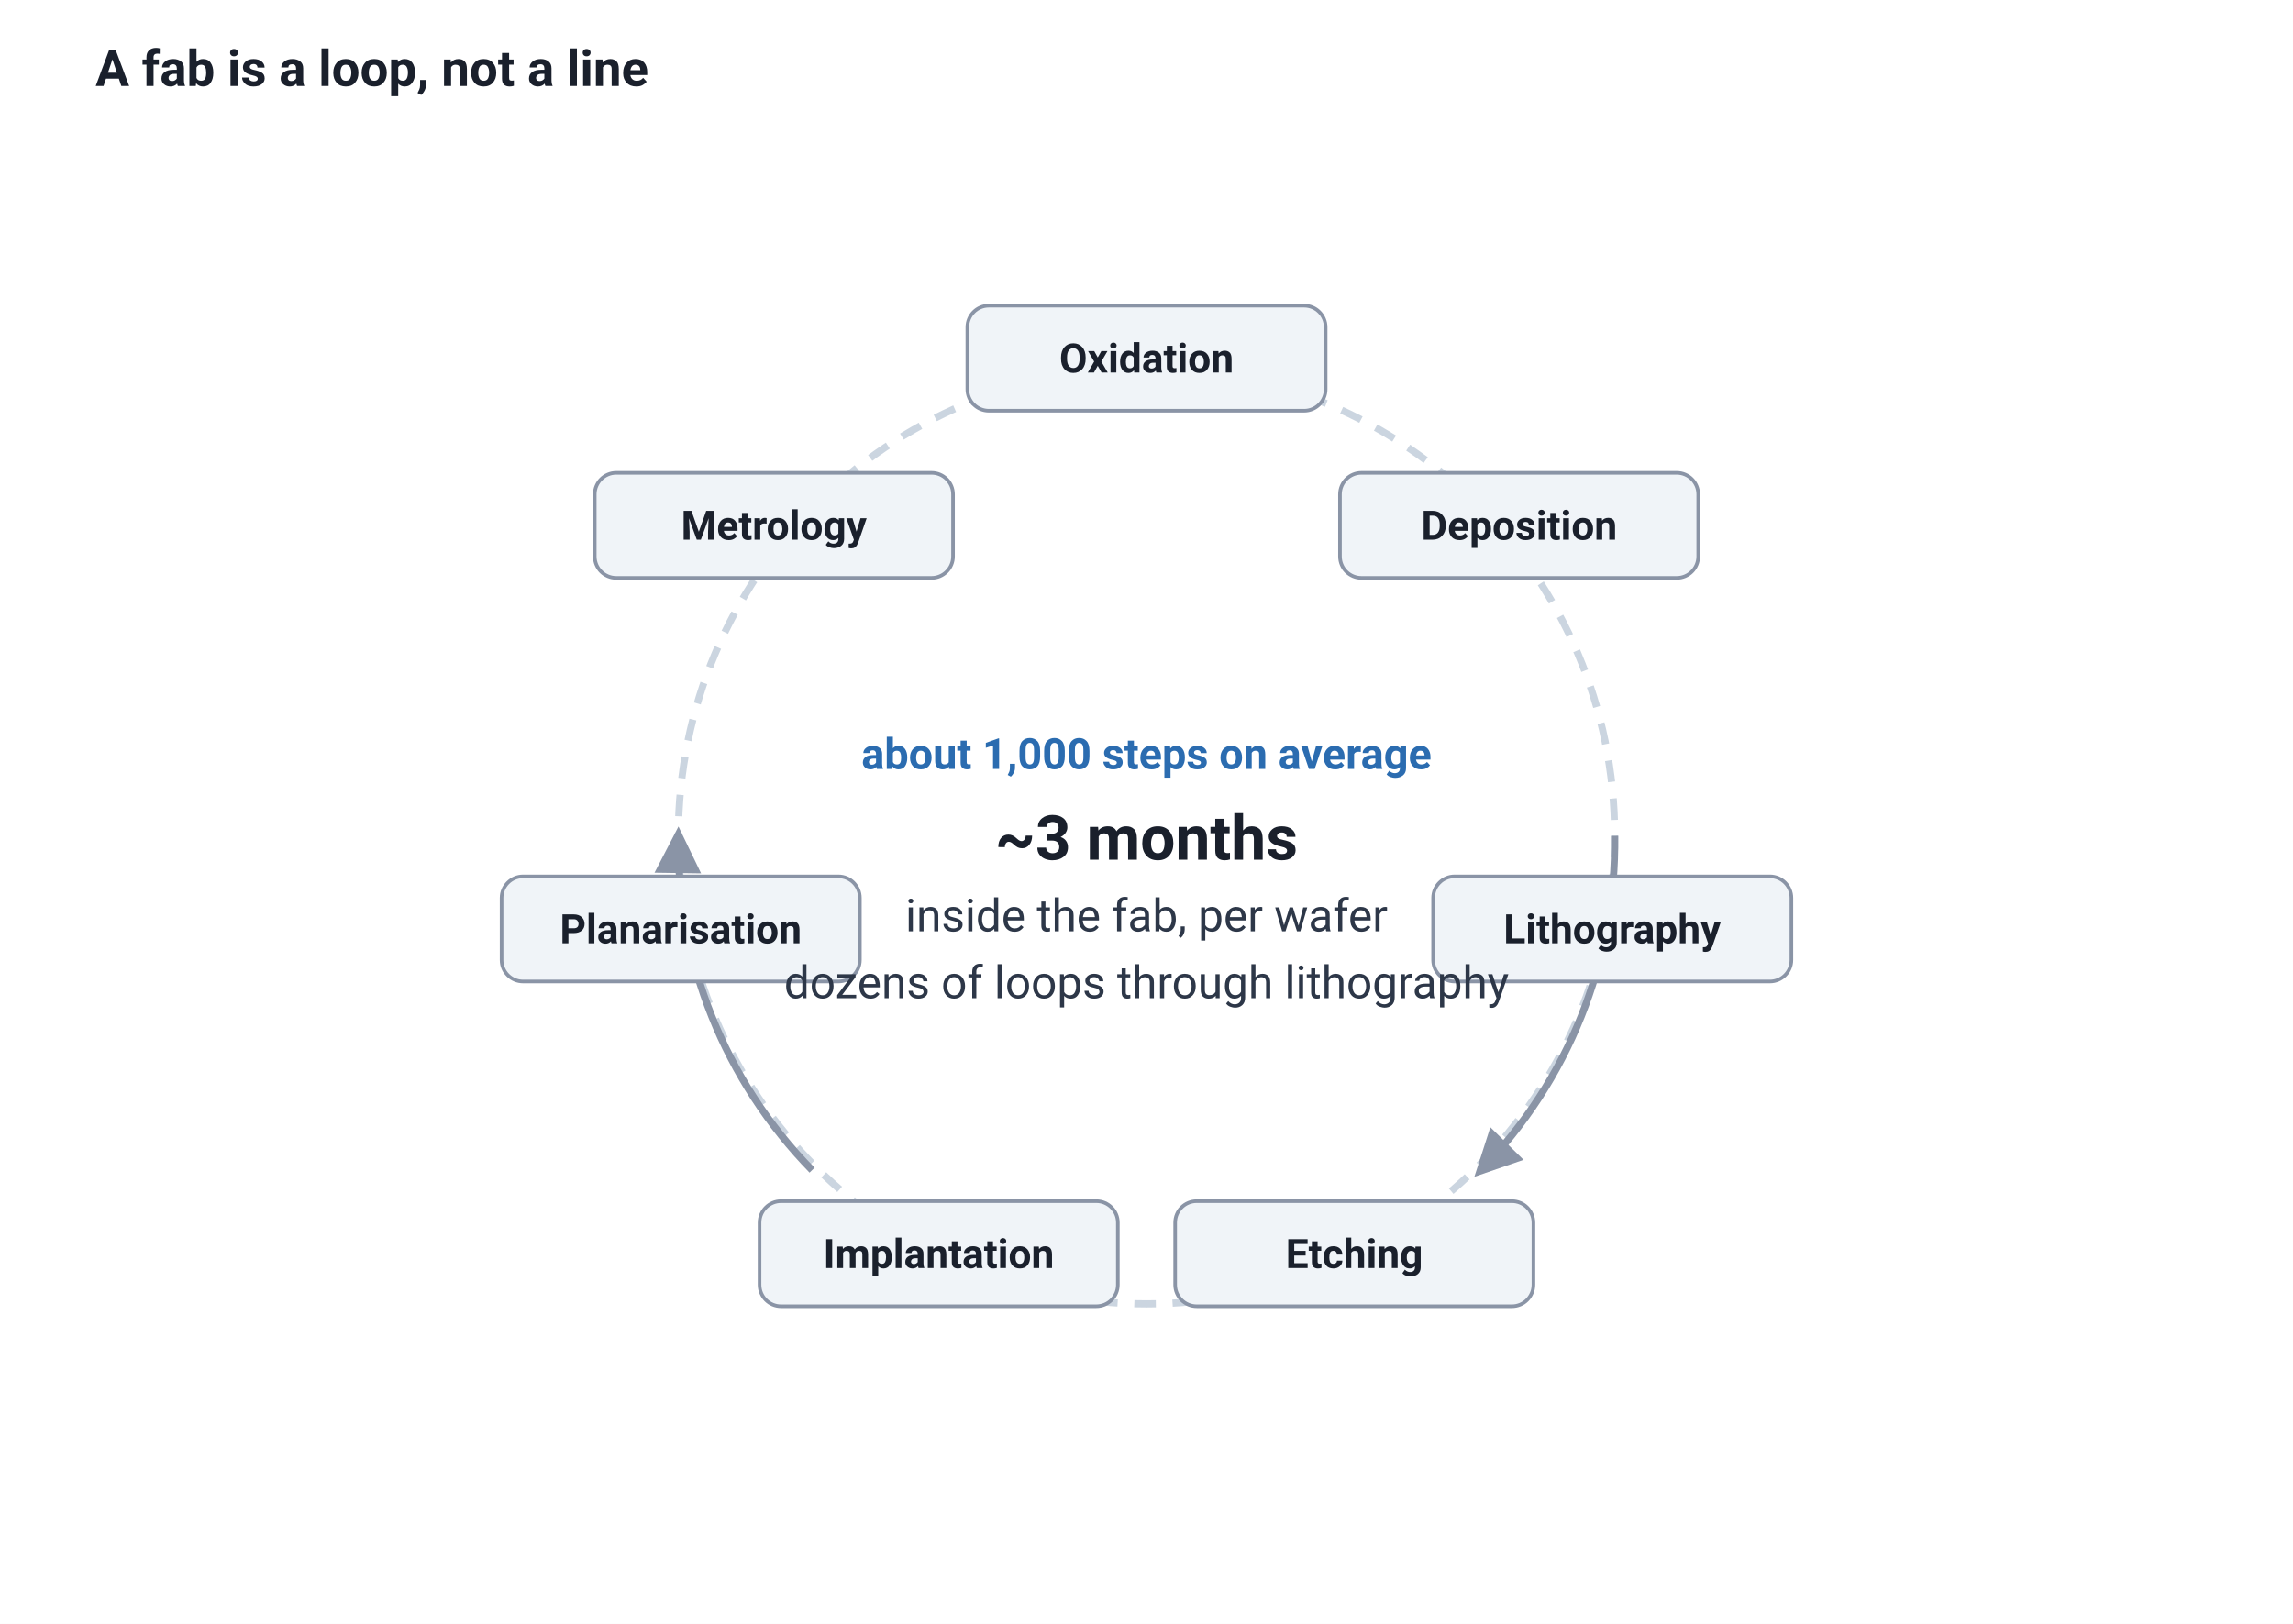
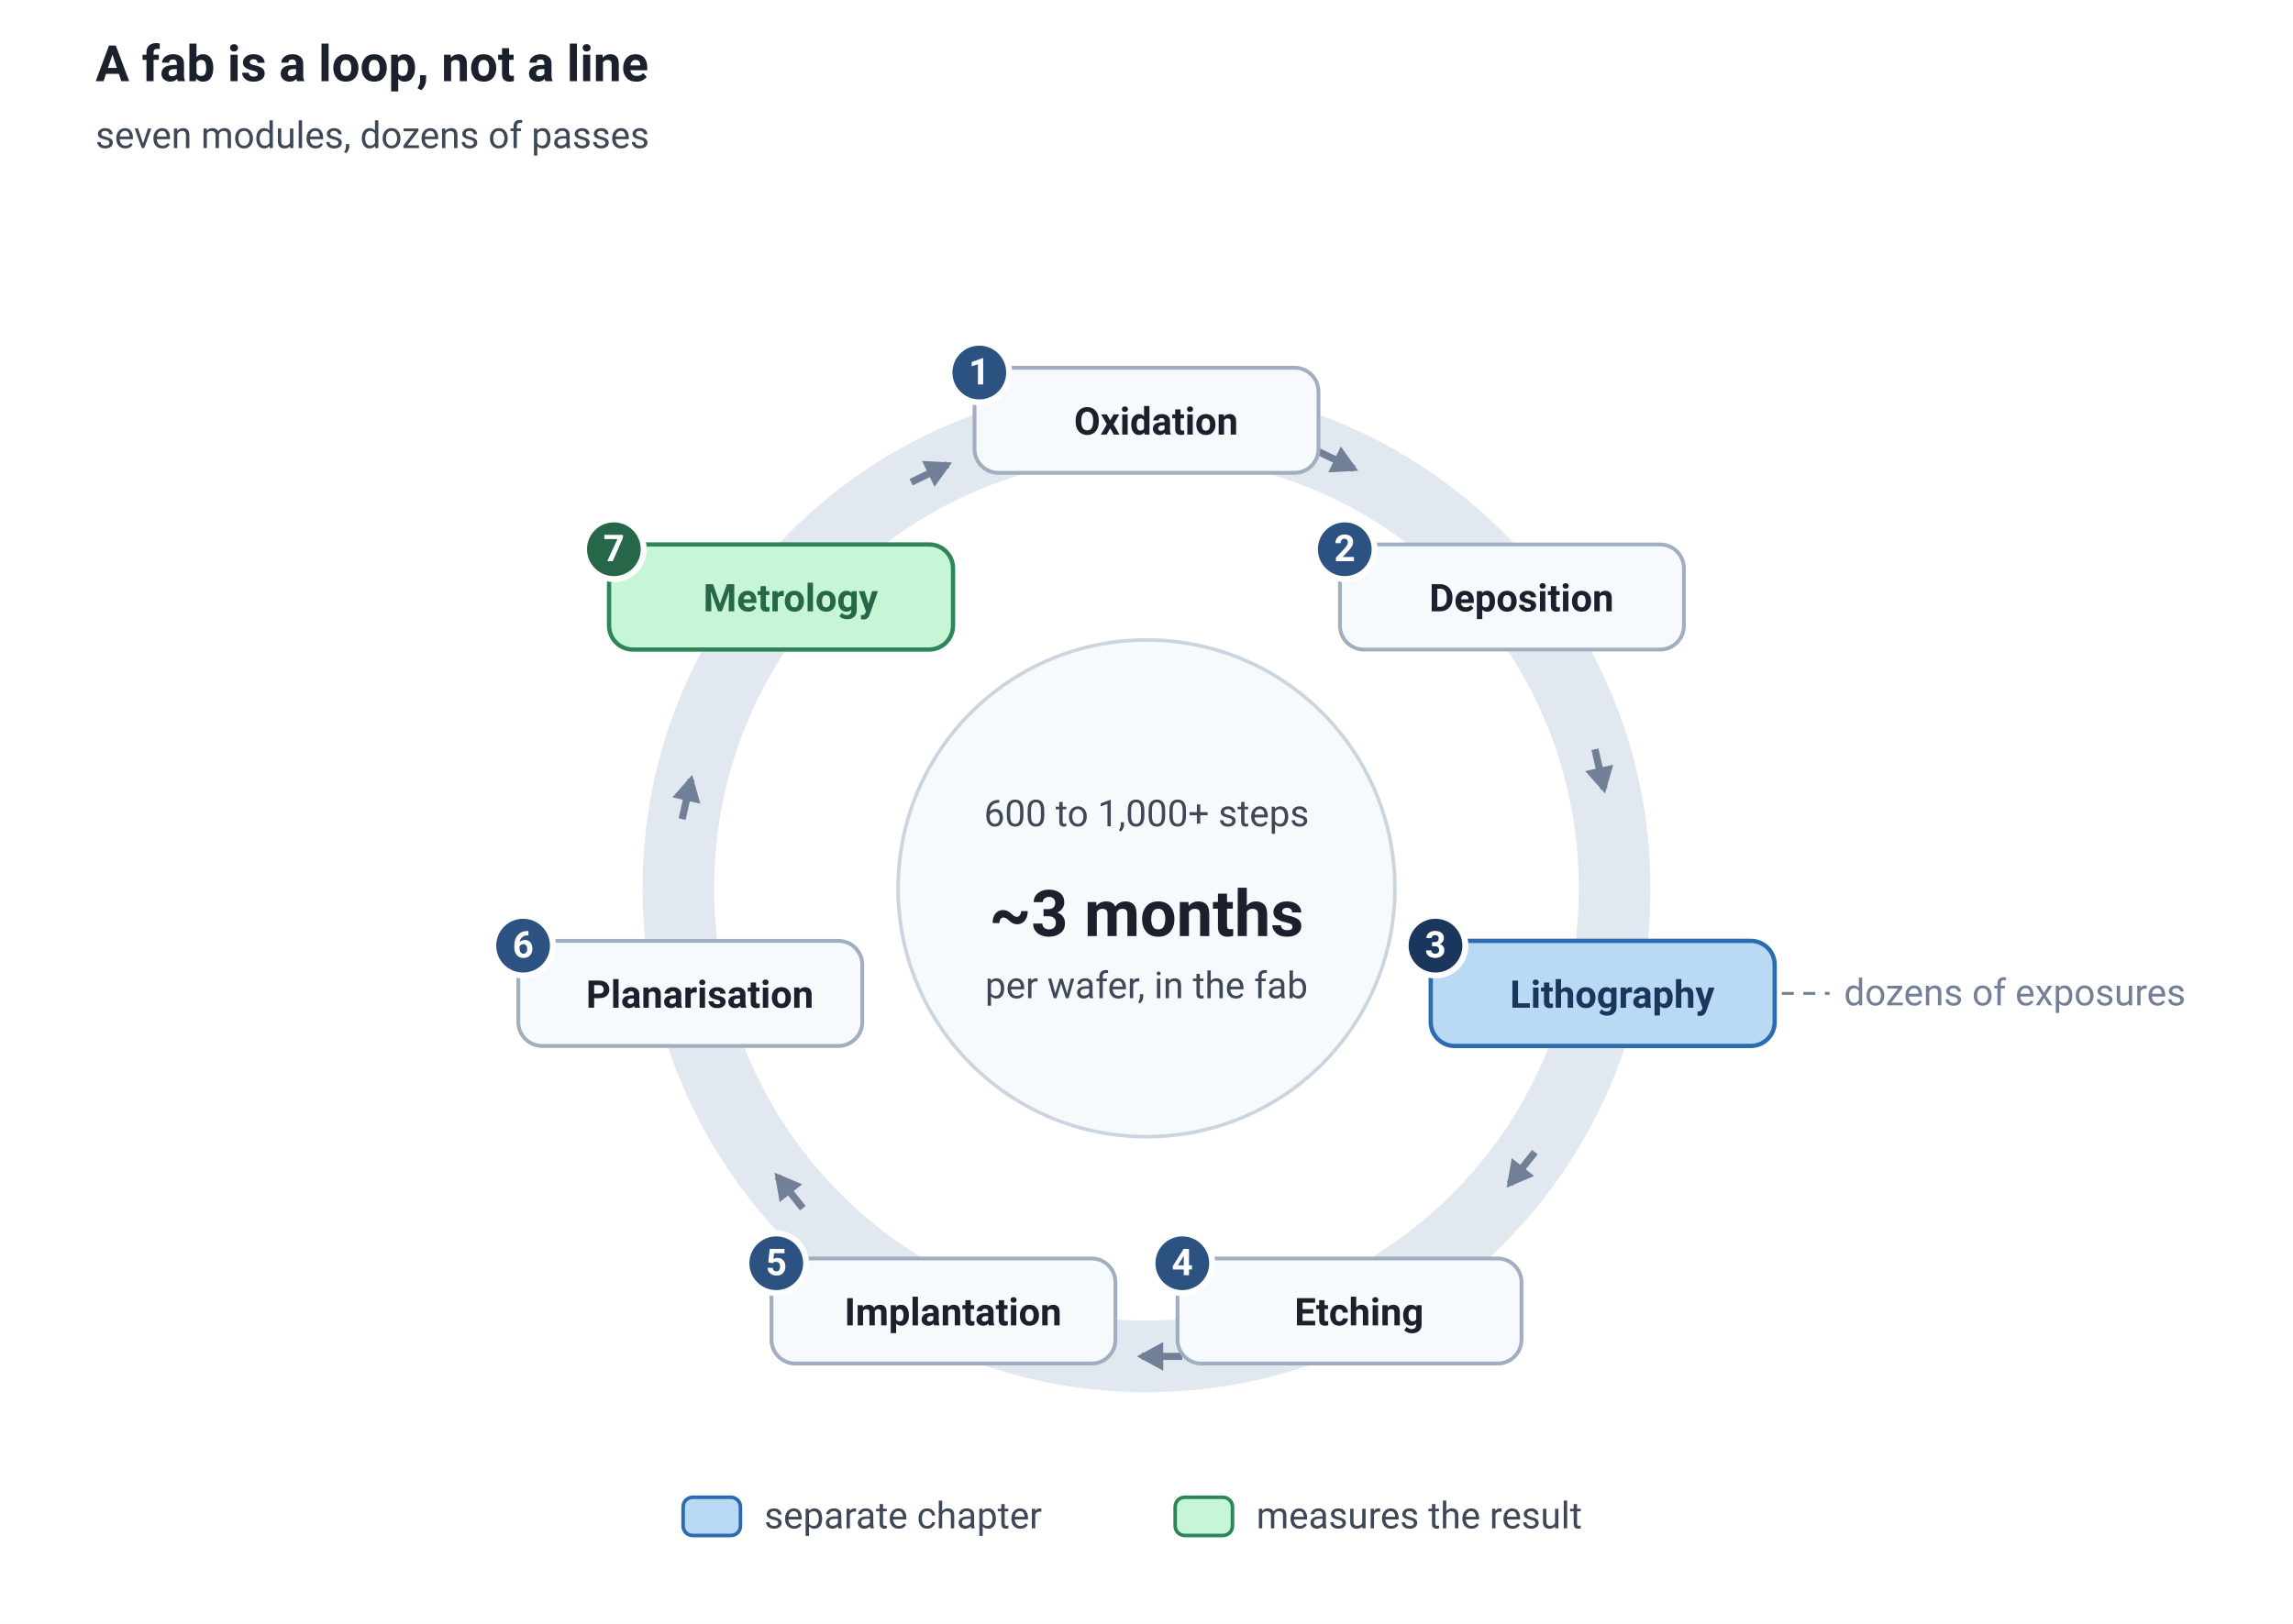
<svg xmlns="http://www.w3.org/2000/svg" width="960" height="680" viewBox="0 0 960 680" role="img">
  <rect width="960" height="680" fill="#ffffff" />
  <defs>
-     <marker id="loopArrow" viewBox="0 0 10 10" refX="8" refY="5" markerWidth="6.5" markerHeight="6.5" orient="auto-start-reverse">
-       <path d="M 0 0 L 10 5 L 0 10 z" fill="#8a94a6" />
-     </marker>
+     <g id="dir">
+       <path d="M -15,0 L 2,0" fill="none" stroke="#718096" stroke-width="3" />
+       <path d="M -7,-6 L 4,0 L -7,6 z" fill="#718096" />
+     </g>
  </defs>
  <style>
    .h { font: 600 21px system-ui, -apple-system, "Segoe UI", Roboto, sans-serif; fill: #1a202c; }
-     .sm { font: 16.5px system-ui, -apple-system, "Segoe UI", Roboto, sans-serif; fill: #3d4756; }
-     .node { fill: #f0f4f8; stroke: #8a94a6; stroke-width: 1.5; }
-     .nt { font: 600 17px system-ui, -apple-system, "Segoe UI", Roboto, sans-serif; fill: #1a202c; }
-     .ring { fill: none; stroke: #cbd5e0; stroke-width: 3; stroke-dasharray: 9 7; }
-     .big { font: 600 26px system-ui, -apple-system, "Segoe UI", Roboto, sans-serif; fill: #1a202c; }
-     .mid { font: 19px system-ui, -apple-system, "Segoe UI", Roboto, sans-serif; fill: #2d3748; }
-     .kick { font: 600 18px system-ui, -apple-system, "Segoe UI", Roboto, sans-serif; fill: #2b6cb0; }
+     .sm { font: 15.5px system-ui, -apple-system, "Segoe UI", Roboto, sans-serif; fill: #3d4756; }
+     .nt { font: 600 16px system-ui, -apple-system, "Segoe UI", Roboto, sans-serif; fill: #1a202c; }
+     .ntLit { font: 600 16px system-ui, -apple-system, "Segoe UI", Roboto, sans-serif; fill: #1a365d; }
+     .ntMet { font: 600 16px system-ui, -apple-system, "Segoe UI", Roboto, sans-serif; fill: #276749; }
+     .num { font: 700 15.5px system-ui, -apple-system, "Segoe UI", Roboto, sans-serif; fill: #ffffff; }
+     .big { font: 600 27px system-ui, -apple-system, "Segoe UI", Roboto, sans-serif; fill: #1a202c; }
+     .note { font: 15.5px system-ui, -apple-system, "Segoe UI", Roboto, sans-serif; fill: #718096; }
+     .ring { fill: none; stroke: #e2e8f0; stroke-width: 30; }
+     .card { fill: #f7fafc; stroke: #a0aec0; stroke-width: 1.6; }
+     .cardLit { fill: #b9d9f5; stroke: #2b6cb0; stroke-width: 1.8; }
+     .cardMet { fill: #c6f6d5; stroke: #2f855a; stroke-width: 1.8; }
+     .hub { fill: #f7fafc; stroke: #cbd5e0; stroke-width: 1.5; }
+     .badge { fill: #2c5282; stroke: #ffffff; stroke-width: 2.5; }
+     .badgeLit { fill: #1a365d; stroke: #ffffff; stroke-width: 2.5; }
+     .badgeMet { fill: #276749; stroke: #ffffff; stroke-width: 2.5; }
+     .lead { fill: none; stroke: #718096; stroke-width: 1.2; stroke-dasharray: 5 4; }
+     .sw { stroke-width: 1.5; }
  </style>
-   <text class="h" x="40" y="36">A fab is a loop, not a line</text>
-   <circle class="ring" cx="480" cy="350" r="196" />
-   <path d="M 676,350 A 196,196 0 0 1 620,490" fill="none" stroke="#8a94a6" stroke-width="3" marker-end="url(#loopArrow)" />
-   <path d="M 340,490 A 196,196 0 0 1 284,350" fill="none" stroke="#8a94a6" stroke-width="3" marker-end="url(#loopArrow)" />
-   <rect class="node" x="405" y="128" width="150" height="44" rx="9" />
-   <text class="nt" x="480" y="156" text-anchor="middle">Oxidation</text>
-   <rect class="node" x="561" y="198" width="150" height="44" rx="9" />
-   <text class="nt" x="636" y="226" text-anchor="middle">Deposition</text>
-   <rect class="node" x="600" y="367" width="150" height="44" rx="9" />
-   <text class="nt" x="675" y="395" text-anchor="middle">Lithography</text>
-   <rect class="node" x="492" y="503" width="150" height="44" rx="9" />
-   <text class="nt" x="567" y="531" text-anchor="middle">Etching</text>
-   <rect class="node" x="318" y="503" width="150" height="44" rx="9" />
-   <text class="nt" x="393" y="531" text-anchor="middle">Implantation</text>
-   <rect class="node" x="210" y="367" width="150" height="44" rx="9" />
-   <text class="nt" x="285" y="395" text-anchor="middle">Planarisation</text>
-   <rect class="node" x="249" y="198" width="150" height="44" rx="9" />
-   <text class="nt" x="324" y="226" text-anchor="middle">Metrology</text>
-   <text class="kick" x="480" y="322" text-anchor="middle">about 1,000 steps on average</text>
-   <text class="big" x="480" y="360" text-anchor="middle">~3 months</text>
-   <text class="mid" x="480" y="390" text-anchor="middle">inside the fab, per wafer</text>
-   <text class="mid" x="480" y="418" text-anchor="middle">dozens of loops through lithography</text>
+   <text class="h" x="40" y="34">A fab is a loop, not a line</text>
+   <text class="sm" x="40" y="62">seven modules, dozens of passes</text>
+   <circle class="ring" cx="480" cy="372" r="196" />
+   <use href="#dir" transform="translate(565.04,195.41) rotate(25.72)" />
+   <use href="#dir" transform="translate(671.09,328.39) rotate(77.14)" />
+   <use href="#dir" transform="translate(633.24,494.20) rotate(128.57)" />
+   <use href="#dir" transform="translate(480,568) rotate(180)" />
+   <use href="#dir" transform="translate(326.76,494.20) rotate(-128.57)" />
+   <use href="#dir" transform="translate(288.91,328.39) rotate(-77.14)" />
+   <use href="#dir" transform="translate(394.96,195.41) rotate(-25.72)" />
+   <circle class="hub" cx="480" cy="372" r="104" />
+   <text class="sm" x="480" y="346" text-anchor="middle">600 to 1,000+ steps</text>
+   <text class="big" x="480" y="392" text-anchor="middle">~3 months</text>
+   <text class="sm" x="480" y="418" text-anchor="middle">per wafer, in the fab</text>
+   <rect class="card" x="408" y="154" width="144" height="44" rx="10" />
+   <circle class="badge" cx="410" cy="156" r="12.5" />
+   <text class="num" x="410" y="161" text-anchor="middle">1</text>
+   <text class="nt" x="484" y="182" text-anchor="middle">Oxidation</text>
+   <rect class="card" x="561" y="228" width="144" height="44" rx="10" />
+   <circle class="badge" cx="563" cy="230" r="12.5" />
+   <text class="num" x="563" y="235" text-anchor="middle">2</text>
+   <text class="nt" x="637" y="256" text-anchor="middle">Deposition</text>
+   <rect class="cardLit" x="599" y="394" width="144" height="44" rx="10" />
+   <circle class="badgeLit" cx="601" cy="396" r="12.5" />
+   <text class="num" x="601" y="401" text-anchor="middle">3</text>
+   <text class="ntLit" x="675" y="422" text-anchor="middle">Lithography</text>
+   <rect class="card" x="493" y="527" width="144" height="44" rx="10" />
+   <circle class="badge" cx="495" cy="529" r="12.5" />
+   <text class="num" x="495" y="534" text-anchor="middle">4</text>
+   <text class="nt" x="569" y="555" text-anchor="middle">Etching</text>
+   <rect class="card" x="323" y="527" width="144" height="44" rx="10" />
+   <circle class="badge" cx="325" cy="529" r="12.5" />
+   <text class="num" x="325" y="534" text-anchor="middle">5</text>
+   <text class="nt" x="399" y="555" text-anchor="middle">Implantation</text>
+   <rect class="card" x="217" y="394" width="144" height="44" rx="10" />
+   <circle class="badge" cx="219" cy="396" r="12.5" />
+   <text class="num" x="219" y="401" text-anchor="middle">6</text>
+   <text class="nt" x="293" y="422" text-anchor="middle">Planarisation</text>
+   <rect class="cardMet" x="255" y="228" width="144" height="44" rx="10" />
+   <circle class="badgeMet" cx="257" cy="230" r="12.5" />
+   <text class="num" x="257" y="235" text-anchor="middle">7</text>
+   <text class="ntMet" x="331" y="256" text-anchor="middle">Metrology</text>
+   <path class="lead" d="M746,416 L766,416" />
+   <text class="note" x="772" y="421">dozens of exposures</text>
+   <rect class="cardLit sw" x="286" y="627" width="24" height="16" rx="4" />
+   <text class="sm" x="320" y="640">separate chapter</text>
+   <rect class="cardMet sw" x="492" y="627" width="24" height="16" rx="4" />
+   <text class="sm" x="526" y="640">measures the result</text>
</svg>
